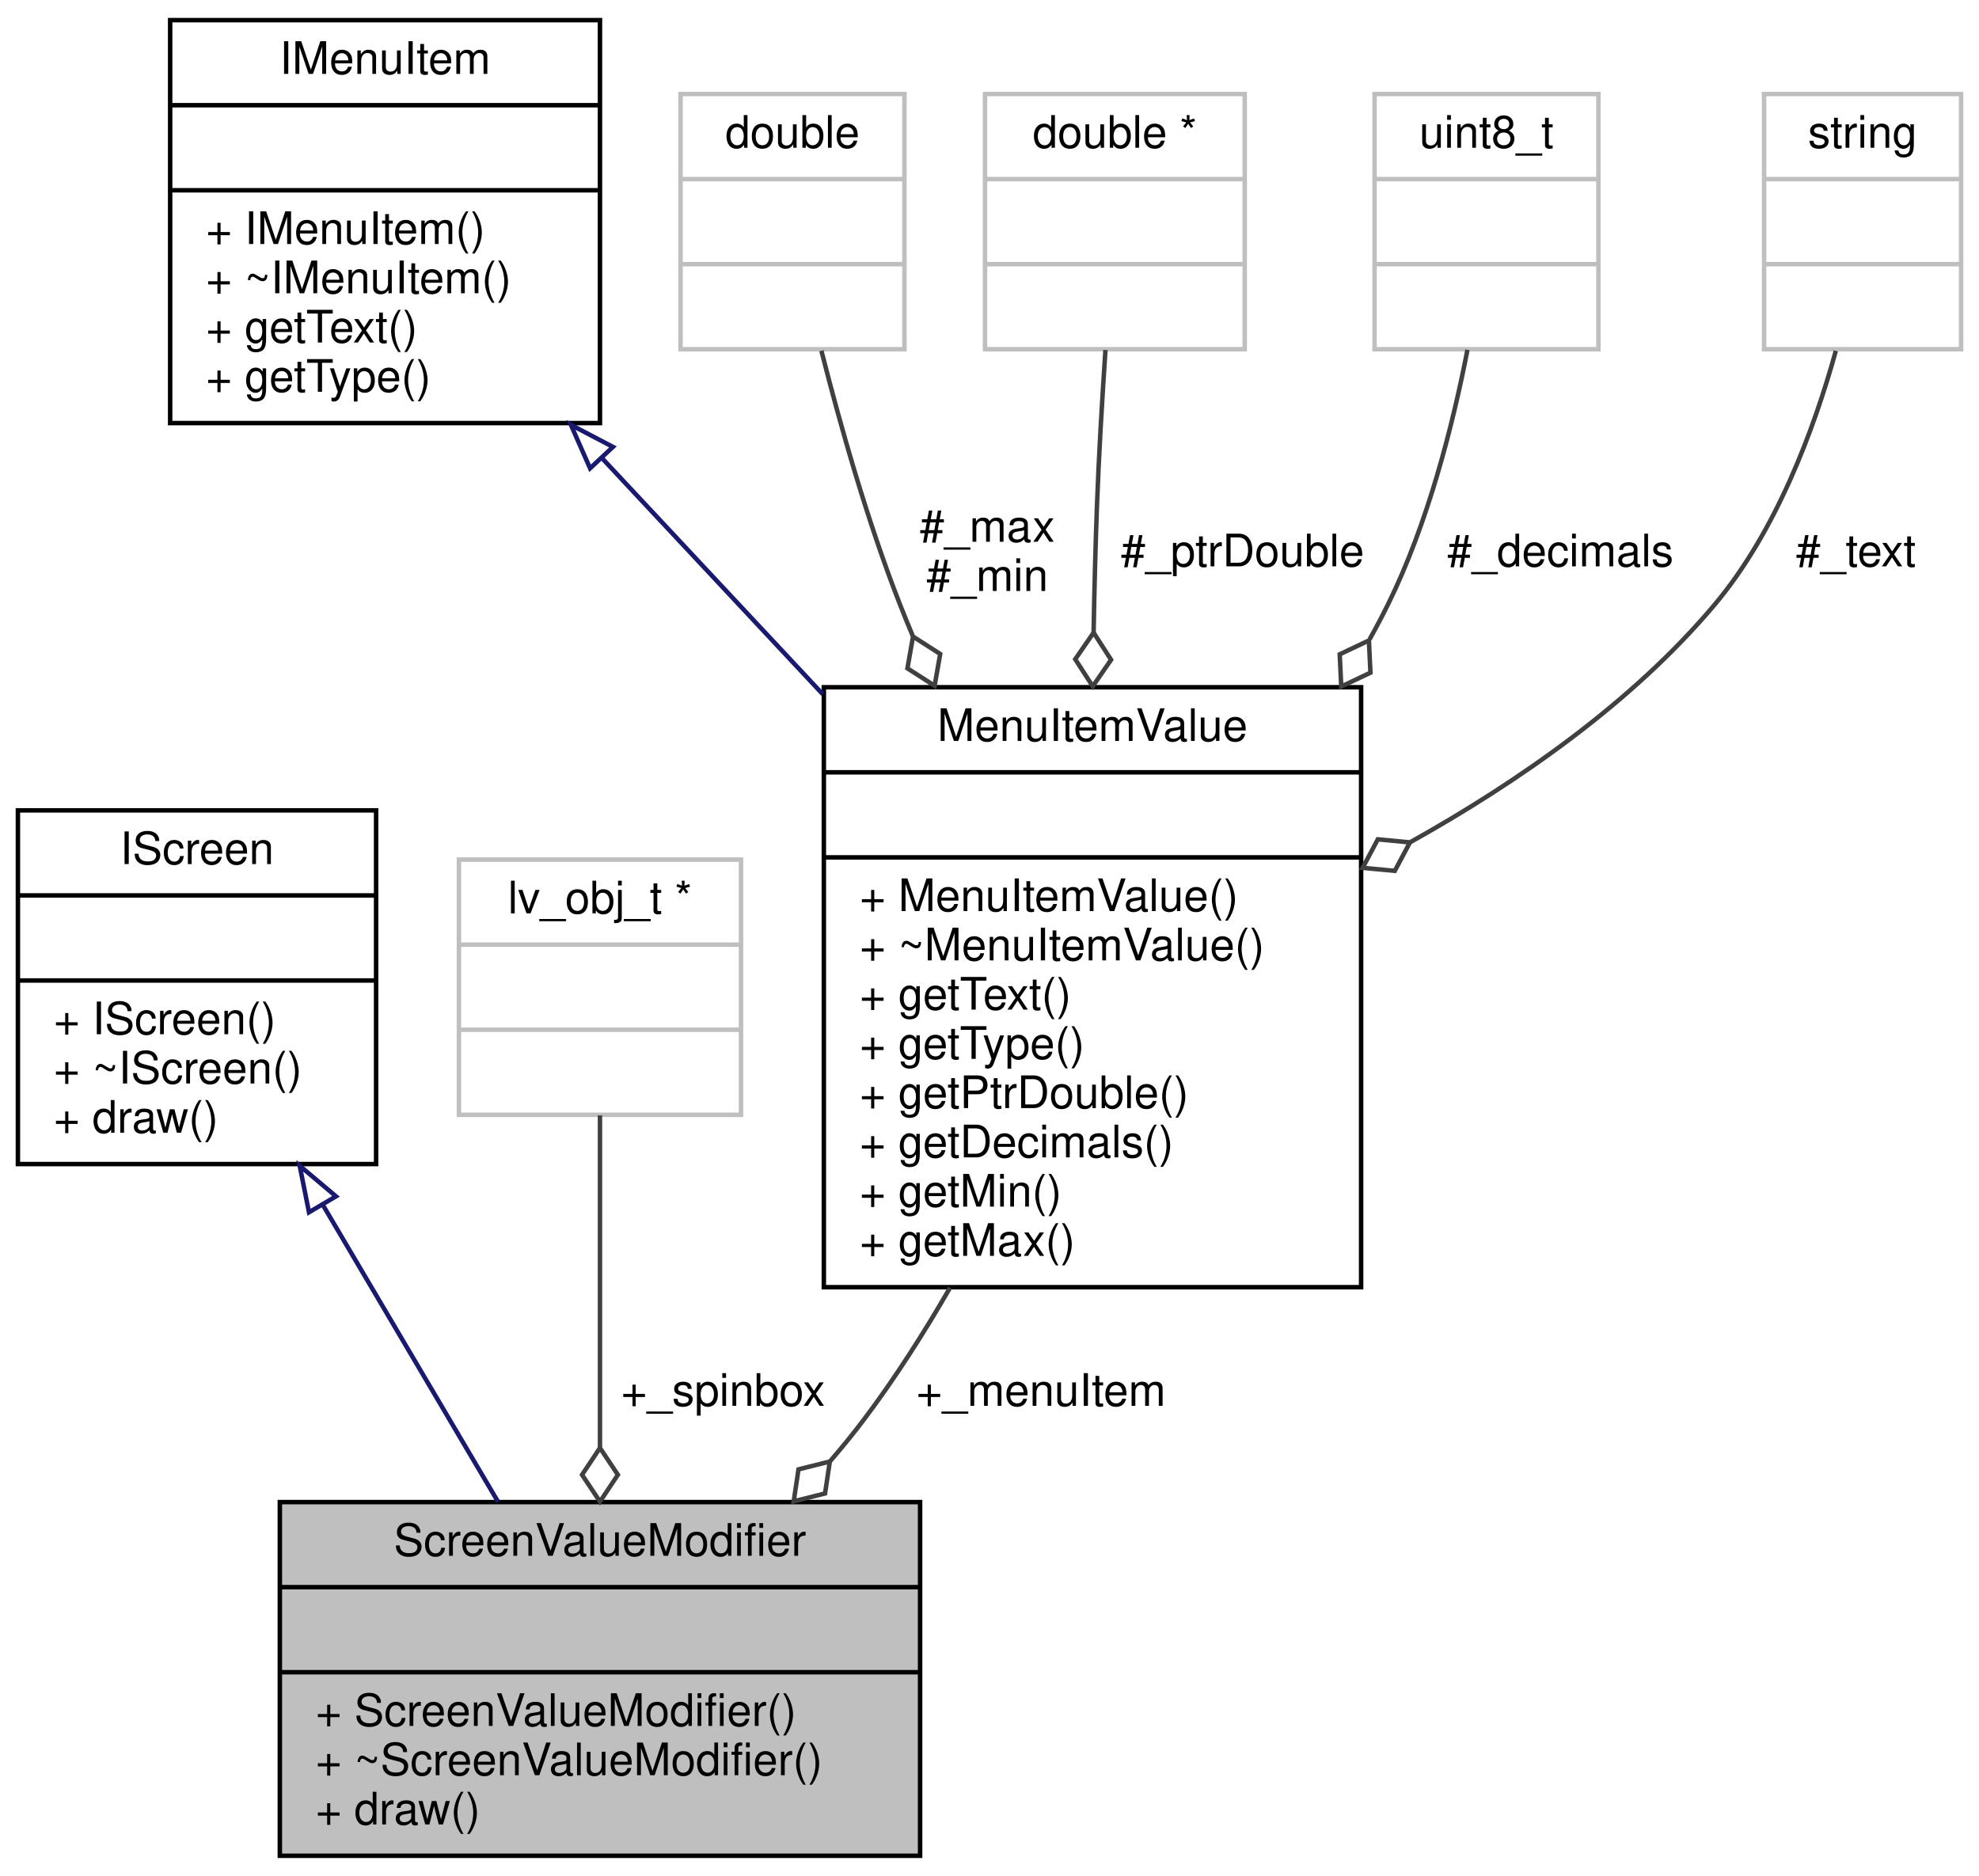
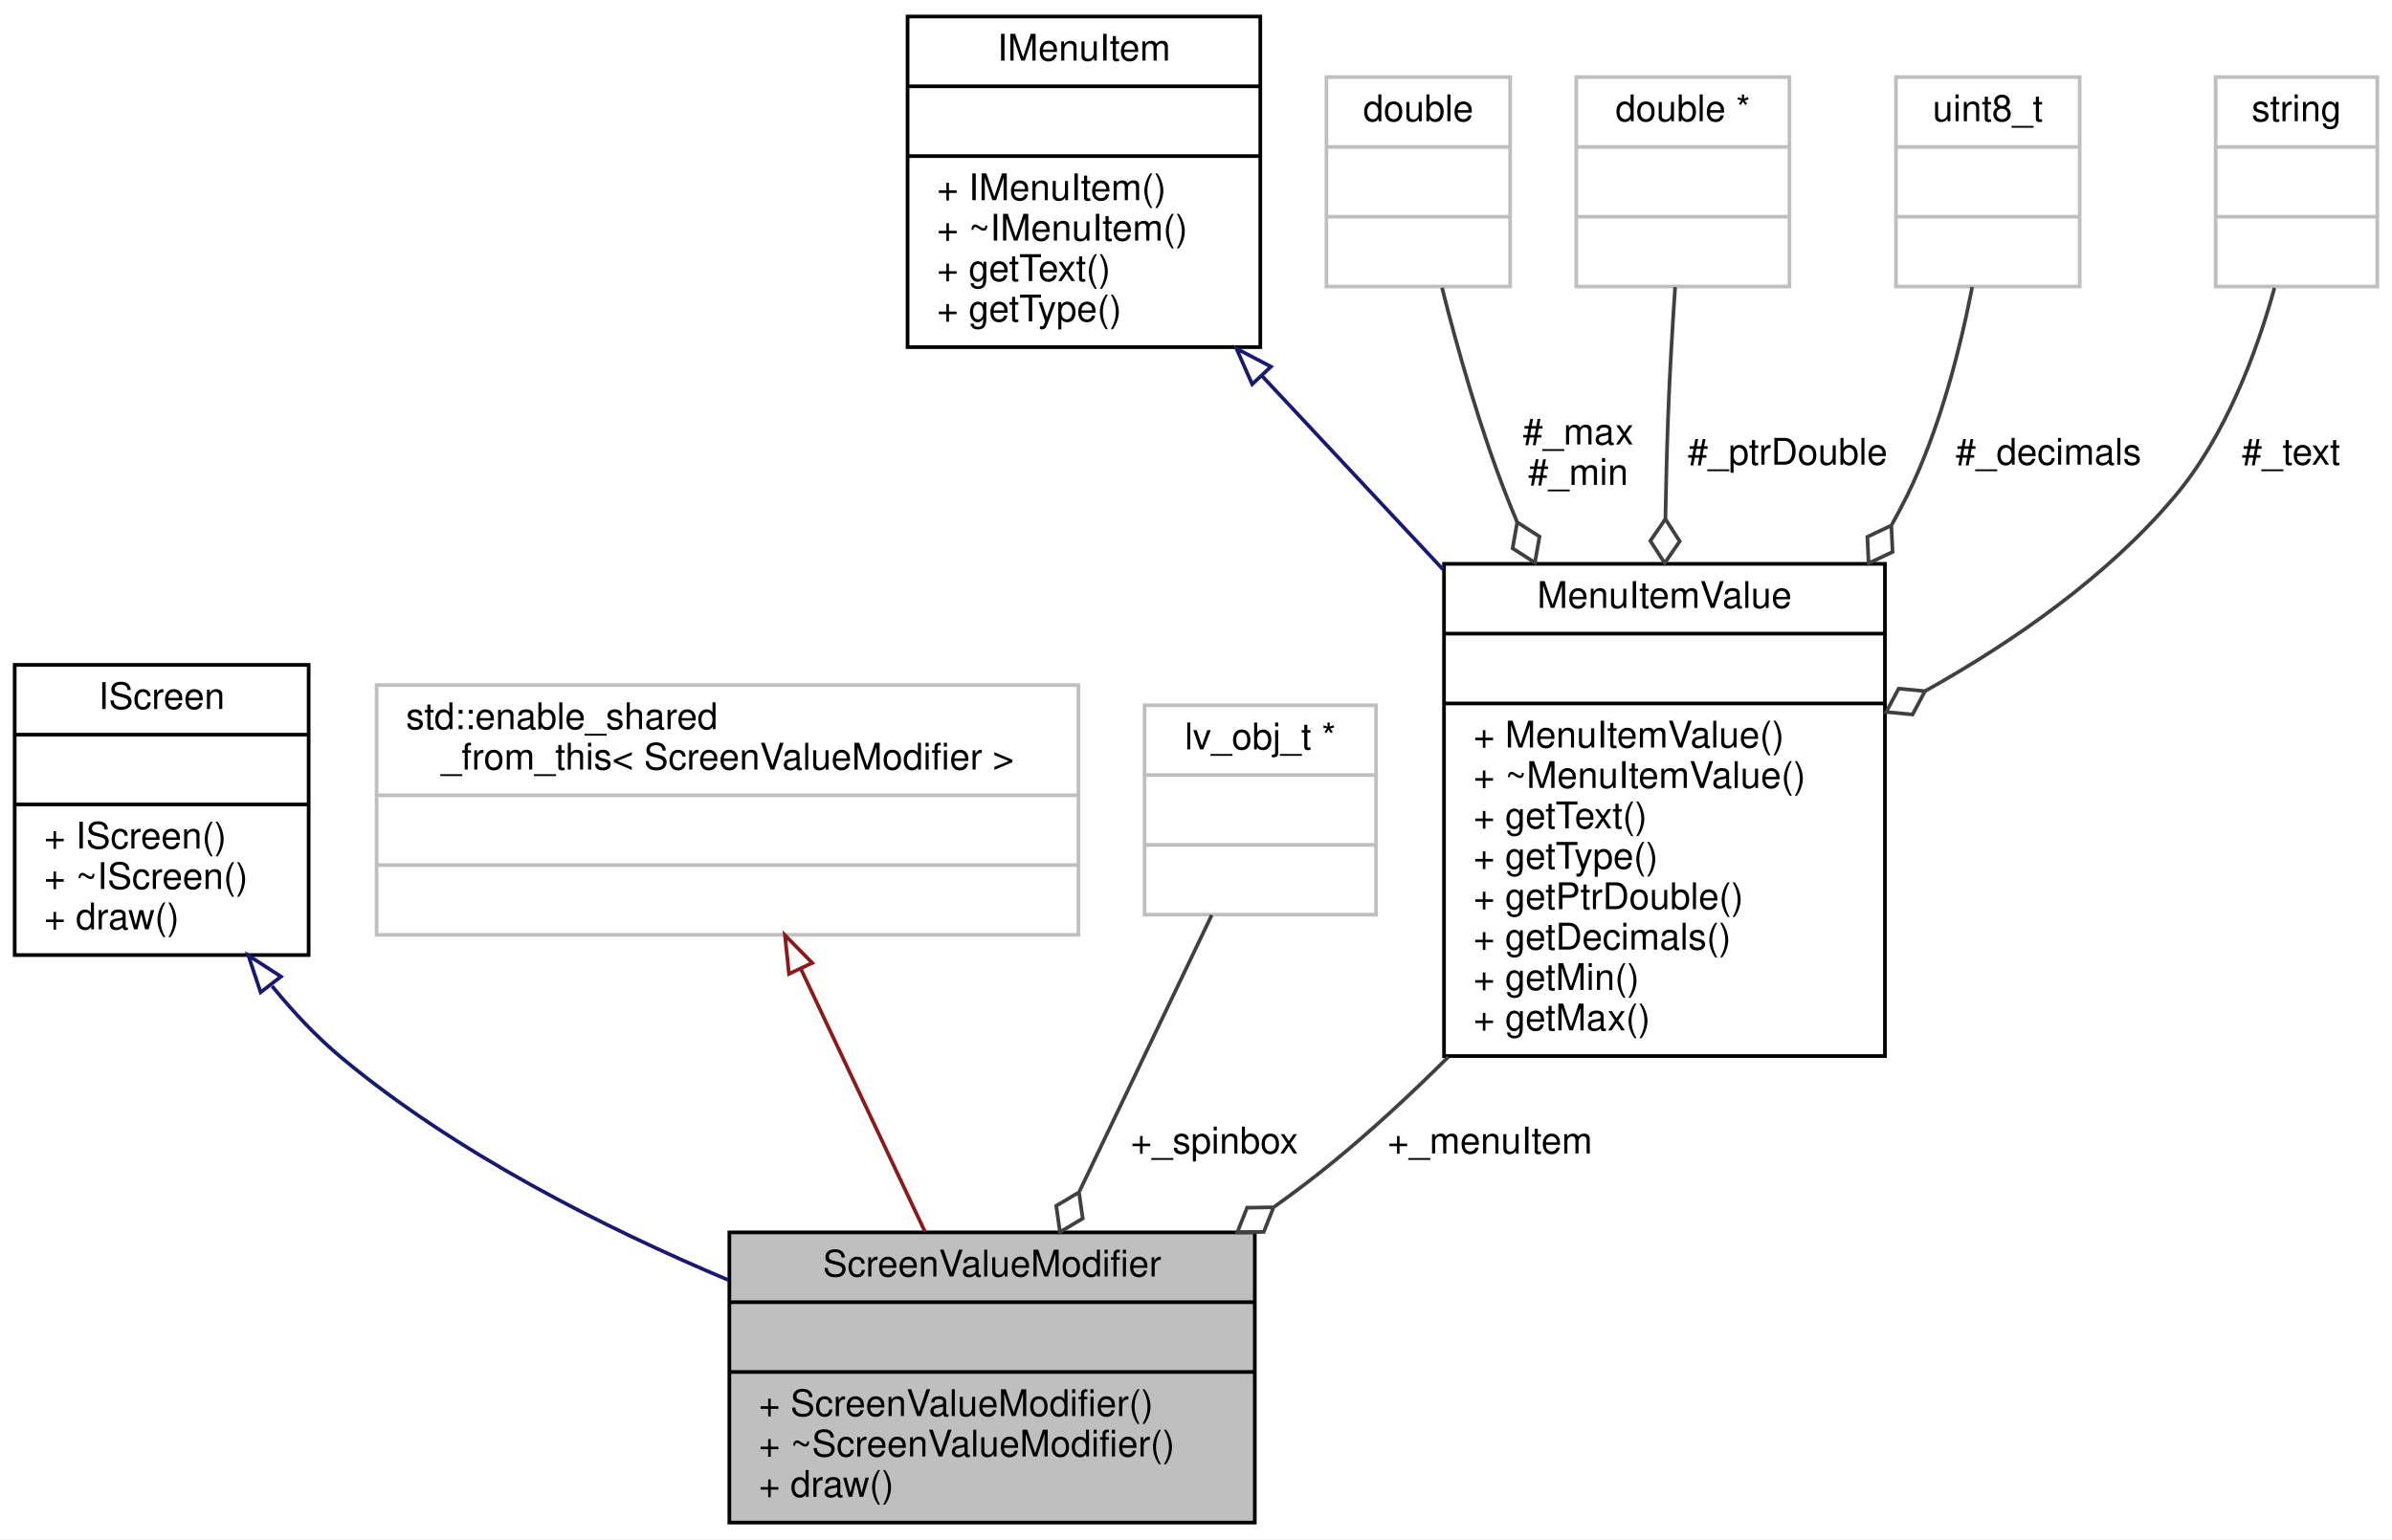
- <svg xmlns="http://www.w3.org/2000/svg" xmlns:xlink="http://www.w3.org/1999/xlink" width="442pt" height="419pt" viewBox="0.00 0.00 442.00 419.00">
+ <svg xmlns="http://www.w3.org/2000/svg" xmlns:xlink="http://www.w3.org/1999/xlink" width="651pt" height="419pt" viewBox="0.00 0.00 651.00 419.00">
  <g id="graph0" class="graph" transform="scale(1 1) rotate(0) translate(4 415)">
-     <polygon fill="white" stroke="transparent" points="-4,4 -4,-415 438,-415 438,4 -4,4" />
+     <polygon fill="white" stroke="transparent" points="-4,4 -4,-415 647,-415 647,4 -4,4" />
    <g id="node1" class="node">
      <g id="a_node1">
        <a xlink:title="Screen for value modification.">
-           <polygon fill="#bfbfbf" stroke="black" points="58.5,-0.5 58.5,-79.5 201.5,-79.5 201.5,-0.5 58.5,-0.5" />
-           <text text-anchor="middle" x="130" y="-67.5" font-family="Helvetica,sans-Serif" font-size="10.00">ScreenValueModifier</text>
-           <polyline fill="none" stroke="black" points="58.5,-60.5 201.5,-60.5 " />
-           <text text-anchor="middle" x="130" y="-48.5" font-family="Helvetica,sans-Serif" font-size="10.00"> </text>
-           <polyline fill="none" stroke="black" points="58.5,-41.5 201.5,-41.5 " />
-           <text text-anchor="start" x="66.5" y="-29.5" font-family="Helvetica,sans-Serif" font-size="10.00">+ ScreenValueModifier()</text>
-           <text text-anchor="start" x="66.5" y="-18.5" font-family="Helvetica,sans-Serif" font-size="10.00">+ ~ScreenValueModifier()</text>
-           <text text-anchor="start" x="66.5" y="-7.5" font-family="Helvetica,sans-Serif" font-size="10.00">+ draw()</text>
+           <polygon fill="#bfbfbf" stroke="black" points="194.5,-0.5 194.5,-79.5 337.5,-79.5 337.5,-0.5 194.5,-0.5" />
+           <text text-anchor="middle" x="266" y="-67.5" font-family="Helvetica,sans-Serif" font-size="10.00">ScreenValueModifier</text>
+           <polyline fill="none" stroke="black" points="194.5,-60.5 337.5,-60.5 " />
+           <text text-anchor="middle" x="266" y="-48.5" font-family="Helvetica,sans-Serif" font-size="10.00"> </text>
+           <polyline fill="none" stroke="black" points="194.5,-41.5 337.5,-41.5 " />
+           <text text-anchor="start" x="202.5" y="-29.5" font-family="Helvetica,sans-Serif" font-size="10.00">+ ScreenValueModifier()</text>
+           <text text-anchor="start" x="202.5" y="-18.5" font-family="Helvetica,sans-Serif" font-size="10.00">+ ~ScreenValueModifier()</text>
+           <text text-anchor="start" x="202.5" y="-7.5" font-family="Helvetica,sans-Serif" font-size="10.00">+ draw()</text>
        </a>
      </g>
    </g>
    <g id="node2" class="node">
      <g id="a_node2">
        <a xlink:href="classIScreen.xhtml" target="_top" xlink:title="Interface class for Screen objects.">
          <polygon fill="white" stroke="black" points="0,-155 0,-234 80,-234 80,-155 0,-155" />
          <text text-anchor="middle" x="40" y="-222" font-family="Helvetica,sans-Serif" font-size="10.00">IScreen</text>
          <polyline fill="none" stroke="black" points="0,-215 80,-215 " />
          <text text-anchor="middle" x="40" y="-203" font-family="Helvetica,sans-Serif" font-size="10.00"> </text>
          <polyline fill="none" stroke="black" points="0,-196 80,-196 " />
          <text text-anchor="start" x="8" y="-184" font-family="Helvetica,sans-Serif" font-size="10.00">+ IScreen()</text>
          <text text-anchor="start" x="8" y="-173" font-family="Helvetica,sans-Serif" font-size="10.00">+ ~IScreen()</text>
          <text text-anchor="start" x="8" y="-162" font-family="Helvetica,sans-Serif" font-size="10.00">+ draw()</text>
        </a>
      </g>
    </g>
    <g id="edge1" class="edge">
-       <path fill="none" stroke="midnightblue" d="M68.19,-145.73C80.77,-124.42 95.39,-99.64 107.25,-79.54" />
-       <polygon fill="none" stroke="midnightblue" points="65.01,-144.23 62.94,-154.62 71.04,-147.79 65.01,-144.23" />
+       <path fill="none" stroke="midnightblue" d="M70.05,-146.55C75.81,-139.48 82.19,-132.67 89,-127 119.99,-101.21 160.02,-80.93 194.16,-66.55" />
+       <polygon fill="none" stroke="midnightblue" points="66.93,-144.86 63.58,-154.91 72.47,-149.14 66.93,-144.86" />
    </g>
    <g id="node3" class="node">
      <g id="a_node3">
        <a xlink:title=" ">
-           <polygon fill="white" stroke="#bfbfbf" points="98.5,-166 98.5,-223 161.5,-223 161.5,-166 98.5,-166" />
-           <text text-anchor="middle" x="130" y="-211" font-family="Helvetica,sans-Serif" font-size="10.00">lv_obj_t *</text>
-           <polyline fill="none" stroke="#bfbfbf" points="98.5,-204 161.5,-204 " />
-           <text text-anchor="middle" x="130" y="-192" font-family="Helvetica,sans-Serif" font-size="10.00"> </text>
-           <polyline fill="none" stroke="#bfbfbf" points="98.5,-185 161.5,-185 " />
-           <text text-anchor="middle" x="130" y="-173" font-family="Helvetica,sans-Serif" font-size="10.00"> </text>
+           <polygon fill="white" stroke="#bfbfbf" points="98.5,-160.5 98.5,-228.5 289.5,-228.5 289.5,-160.5 98.5,-160.5" />
+           <text text-anchor="start" x="106.5" y="-216.5" font-family="Helvetica,sans-Serif" font-size="10.00">std::enable_shared</text>
+           <text text-anchor="middle" x="194" y="-205.5" font-family="Helvetica,sans-Serif" font-size="10.00">_from_this&lt; ScreenValueModifier &gt;</text>
+           <polyline fill="none" stroke="#bfbfbf" points="98.5,-198.5 289.5,-198.5 " />
+           <text text-anchor="middle" x="194" y="-186.5" font-family="Helvetica,sans-Serif" font-size="10.00"> </text>
+           <polyline fill="none" stroke="#bfbfbf" points="98.5,-179.5 289.5,-179.5 " />
+           <text text-anchor="middle" x="194" y="-167.5" font-family="Helvetica,sans-Serif" font-size="10.00"> </text>
        </a>
      </g>
    </g>
    <g id="edge2" class="edge">
-       <path fill="none" stroke="#404040" d="M130,-165.88C130,-145.25 130,-116.46 130,-91.73" />
-       <polygon fill="none" stroke="#404040" points="130,-91.6 126,-85.6 130,-79.6 134,-85.6 130,-91.6" />
-       <text text-anchor="middle" x="157.5" y="-101" font-family="Helvetica,sans-Serif" font-size="10.00"> +_spinbox</text>
+       <path fill="none" stroke="#8b1a1a" d="M214,-151.15C224.56,-128.77 237.44,-101.49 247.74,-79.68" />
+       <polygon fill="none" stroke="#8b1a1a" points="210.73,-149.87 209.62,-160.41 217.06,-152.86 210.73,-149.87" />
    </g>
    <g id="node4" class="node">
      <g id="a_node4">
-         <a xlink:href="structMenuItemValue.xhtml" target="_top" xlink:title="menu item to show double variables and call a modification screen">
-           <polygon fill="white" stroke="black" points="180,-127.5 180,-261.5 300,-261.5 300,-127.5 180,-127.5" />
-           <text text-anchor="middle" x="240" y="-249.5" font-family="Helvetica,sans-Serif" font-size="10.00">MenuItemValue</text>
-           <polyline fill="none" stroke="black" points="180,-242.5 300,-242.5 " />
-           <text text-anchor="middle" x="240" y="-230.5" font-family="Helvetica,sans-Serif" font-size="10.00"> </text>
-           <polyline fill="none" stroke="black" points="180,-223.5 300,-223.5 " />
-           <text text-anchor="start" x="188" y="-211.5" font-family="Helvetica,sans-Serif" font-size="10.00">+ MenuItemValue()</text>
-           <text text-anchor="start" x="188" y="-200.5" font-family="Helvetica,sans-Serif" font-size="10.00">+ ~MenuItemValue()</text>
-           <text text-anchor="start" x="188" y="-189.5" font-family="Helvetica,sans-Serif" font-size="10.00">+ getText()</text>
-           <text text-anchor="start" x="188" y="-178.5" font-family="Helvetica,sans-Serif" font-size="10.00">+ getType()</text>
-           <text text-anchor="start" x="188" y="-167.5" font-family="Helvetica,sans-Serif" font-size="10.00">+ getPtrDouble()</text>
-           <text text-anchor="start" x="188" y="-156.5" font-family="Helvetica,sans-Serif" font-size="10.00">+ getDecimals()</text>
-           <text text-anchor="start" x="188" y="-145.5" font-family="Helvetica,sans-Serif" font-size="10.00">+ getMin()</text>
-           <text text-anchor="start" x="188" y="-134.5" font-family="Helvetica,sans-Serif" font-size="10.00">+ getMax()</text>
+         <a xlink:title=" ">
+           <polygon fill="white" stroke="#bfbfbf" points="307.5,-166 307.5,-223 370.5,-223 370.5,-166 307.5,-166" />
+           <text text-anchor="middle" x="339" y="-211" font-family="Helvetica,sans-Serif" font-size="10.00">lv_obj_t *</text>
+           <polyline fill="none" stroke="#bfbfbf" points="307.5,-204 370.5,-204 " />
+           <text text-anchor="middle" x="339" y="-192" font-family="Helvetica,sans-Serif" font-size="10.00"> </text>
+           <polyline fill="none" stroke="#bfbfbf" points="307.5,-185 370.5,-185 " />
+           <text text-anchor="middle" x="339" y="-173" font-family="Helvetica,sans-Serif" font-size="10.00"> </text>
        </a>
      </g>
    </g>
    <g id="edge3" class="edge">
-       <path fill="none" stroke="#404040" d="M208.18,-127.36C202.31,-117.2 195.85,-107.08 189,-98 186.64,-94.87 184.11,-91.76 181.46,-88.7" />
-       <polygon fill="none" stroke="#404040" points="181.34,-88.56 174.34,-86.81 173.27,-79.67 180.27,-81.43 181.34,-88.56" />
-       <text text-anchor="middle" x="228.5" y="-101" font-family="Helvetica,sans-Serif" font-size="10.00"> +_menuItem</text>
+       <path fill="none" stroke="#404040" d="M325.78,-165.88C315.77,-144.97 301.75,-115.67 289.8,-90.71" />
+       <polygon fill="none" stroke="#404040" points="289.66,-90.42 283.46,-86.73 284.48,-79.6 290.67,-83.28 289.66,-90.42" />
+       <text text-anchor="middle" x="326.5" y="-101" font-family="Helvetica,sans-Serif" font-size="10.00"> +_spinbox</text>
    </g>
    <g id="node5" class="node">
      <g id="a_node5">
-         <a xlink:href="classIMenuItem.xhtml" target="_top" xlink:title="interface for all menu items">
-           <polygon fill="white" stroke="black" points="34,-320.5 34,-410.5 130,-410.5 130,-320.5 34,-320.5" />
-           <text text-anchor="middle" x="82" y="-398.5" font-family="Helvetica,sans-Serif" font-size="10.00">IMenuItem</text>
-           <polyline fill="none" stroke="black" points="34,-391.5 130,-391.5 " />
-           <text text-anchor="middle" x="82" y="-379.5" font-family="Helvetica,sans-Serif" font-size="10.00"> </text>
-           <polyline fill="none" stroke="black" points="34,-372.5 130,-372.5 " />
-           <text text-anchor="start" x="42" y="-360.5" font-family="Helvetica,sans-Serif" font-size="10.00">+ IMenuItem()</text>
-           <text text-anchor="start" x="42" y="-349.5" font-family="Helvetica,sans-Serif" font-size="10.00">+ ~IMenuItem()</text>
-           <text text-anchor="start" x="42" y="-338.5" font-family="Helvetica,sans-Serif" font-size="10.00">+ getText()</text>
-           <text text-anchor="start" x="42" y="-327.5" font-family="Helvetica,sans-Serif" font-size="10.00">+ getType()</text>
+         <a xlink:href="structMenuItemValue.xhtml" target="_top" xlink:title="menu item to show double variables and call a modification screen">
+           <polygon fill="white" stroke="black" points="389,-127.5 389,-261.5 509,-261.5 509,-127.5 389,-127.5" />
+           <text text-anchor="middle" x="449" y="-249.5" font-family="Helvetica,sans-Serif" font-size="10.00">MenuItemValue</text>
+           <polyline fill="none" stroke="black" points="389,-242.5 509,-242.5 " />
+           <text text-anchor="middle" x="449" y="-230.5" font-family="Helvetica,sans-Serif" font-size="10.00"> </text>
+           <polyline fill="none" stroke="black" points="389,-223.5 509,-223.5 " />
+           <text text-anchor="start" x="397" y="-211.5" font-family="Helvetica,sans-Serif" font-size="10.00">+ MenuItemValue()</text>
+           <text text-anchor="start" x="397" y="-200.5" font-family="Helvetica,sans-Serif" font-size="10.00">+ ~MenuItemValue()</text>
+           <text text-anchor="start" x="397" y="-189.5" font-family="Helvetica,sans-Serif" font-size="10.00">+ getText()</text>
+           <text text-anchor="start" x="397" y="-178.5" font-family="Helvetica,sans-Serif" font-size="10.00">+ getType()</text>
+           <text text-anchor="start" x="397" y="-167.5" font-family="Helvetica,sans-Serif" font-size="10.00">+ getPtrDouble()</text>
+           <text text-anchor="start" x="397" y="-156.5" font-family="Helvetica,sans-Serif" font-size="10.00">+ getDecimals()</text>
+           <text text-anchor="start" x="397" y="-145.5" font-family="Helvetica,sans-Serif" font-size="10.00">+ getMin()</text>
+           <text text-anchor="start" x="397" y="-134.5" font-family="Helvetica,sans-Serif" font-size="10.00">+ getMax()</text>
        </a>
      </g>
    </g>
    <g id="edge4" class="edge">
-       <path fill="none" stroke="midnightblue" d="M130.51,-312.61C146.06,-295.98 163.47,-277.36 179.75,-259.95" />
-       <polygon fill="none" stroke="midnightblue" points="127.79,-310.4 123.51,-320.1 132.9,-315.18 127.79,-310.4" />
+       <path fill="none" stroke="#404040" d="M390.17,-127.26C379.87,-117 368.93,-106.88 358,-98 353.2,-94.1 348.11,-90.26 342.9,-86.54" />
+       <polygon fill="none" stroke="#404040" points="342.61,-86.34 335.4,-86.22 332.74,-79.51 339.95,-79.63 342.61,-86.34" />
+       <text text-anchor="middle" x="401.5" y="-101" font-family="Helvetica,sans-Serif" font-size="10.00"> +_menuItem</text>
    </g>
    <g id="node6" class="node">
      <g id="a_node6">
-         <a xlink:title=" ">
-           <polygon fill="white" stroke="#bfbfbf" points="148,-337 148,-394 198,-394 198,-337 148,-337" />
-           <text text-anchor="middle" x="173" y="-382" font-family="Helvetica,sans-Serif" font-size="10.00">double</text>
-           <polyline fill="none" stroke="#bfbfbf" points="148,-375 198,-375 " />
-           <text text-anchor="middle" x="173" y="-363" font-family="Helvetica,sans-Serif" font-size="10.00"> </text>
-           <polyline fill="none" stroke="#bfbfbf" points="148,-356 198,-356 " />
-           <text text-anchor="middle" x="173" y="-344" font-family="Helvetica,sans-Serif" font-size="10.00"> </text>
+         <a xlink:href="classIMenuItem.xhtml" target="_top" xlink:title="interface for all menu items">
+           <polygon fill="white" stroke="black" points="243,-320.5 243,-410.5 339,-410.5 339,-320.5 243,-320.5" />
+           <text text-anchor="middle" x="291" y="-398.5" font-family="Helvetica,sans-Serif" font-size="10.00">IMenuItem</text>
+           <polyline fill="none" stroke="black" points="243,-391.5 339,-391.5 " />
+           <text text-anchor="middle" x="291" y="-379.5" font-family="Helvetica,sans-Serif" font-size="10.00"> </text>
+           <polyline fill="none" stroke="black" points="243,-372.5 339,-372.5 " />
+           <text text-anchor="start" x="251" y="-360.5" font-family="Helvetica,sans-Serif" font-size="10.00">+ IMenuItem()</text>
+           <text text-anchor="start" x="251" y="-349.5" font-family="Helvetica,sans-Serif" font-size="10.00">+ ~IMenuItem()</text>
+           <text text-anchor="start" x="251" y="-338.5" font-family="Helvetica,sans-Serif" font-size="10.00">+ getText()</text>
+           <text text-anchor="start" x="251" y="-327.5" font-family="Helvetica,sans-Serif" font-size="10.00">+ getType()</text>
        </a>
      </g>
    </g>
    <g id="edge5" class="edge">
-       <path fill="none" stroke="#404040" d="M179.46,-336.65C183.69,-319.96 189.76,-298.46 197,-280 197.92,-277.67 198.87,-275.31 199.87,-272.94" />
-       <polygon fill="none" stroke="#404040" points="199.92,-272.82 198.67,-265.72 204.74,-261.83 205.99,-268.93 199.92,-272.82" />
-       <text text-anchor="middle" x="216.5" y="-294" font-family="Helvetica,sans-Serif" font-size="10.00"> #_max</text>
-       <text text-anchor="middle" x="216.5" y="-283" font-family="Helvetica,sans-Serif" font-size="10.00">#_min</text>
+       <path fill="none" stroke="midnightblue" d="M339.51,-312.61C355.06,-295.98 372.47,-277.36 388.75,-259.95" />
+       <polygon fill="none" stroke="midnightblue" points="336.79,-310.4 332.51,-320.1 341.9,-315.18 336.79,-310.4" />
    </g>
    <g id="node7" class="node">
      <g id="a_node7">
        <a xlink:title=" ">
-           <polygon fill="white" stroke="#bfbfbf" points="216,-337 216,-394 274,-394 274,-337 216,-337" />
-           <text text-anchor="middle" x="245" y="-382" font-family="Helvetica,sans-Serif" font-size="10.00">double *</text>
-           <polyline fill="none" stroke="#bfbfbf" points="216,-375 274,-375 " />
-           <text text-anchor="middle" x="245" y="-363" font-family="Helvetica,sans-Serif" font-size="10.00"> </text>
-           <polyline fill="none" stroke="#bfbfbf" points="216,-356 274,-356 " />
-           <text text-anchor="middle" x="245" y="-344" font-family="Helvetica,sans-Serif" font-size="10.00"> </text>
+           <polygon fill="white" stroke="#bfbfbf" points="357,-337 357,-394 407,-394 407,-337 357,-337" />
+           <text text-anchor="middle" x="382" y="-382" font-family="Helvetica,sans-Serif" font-size="10.00">double</text>
+           <polyline fill="none" stroke="#bfbfbf" points="357,-375 407,-375 " />
+           <text text-anchor="middle" x="382" y="-363" font-family="Helvetica,sans-Serif" font-size="10.00"> </text>
+           <polyline fill="none" stroke="#bfbfbf" points="357,-356 407,-356 " />
+           <text text-anchor="middle" x="382" y="-344" font-family="Helvetica,sans-Serif" font-size="10.00"> </text>
        </a>
      </g>
    </g>
    <g id="edge6" class="edge">
-       <path fill="none" stroke="#404040" d="M242.9,-336.83C242.17,-325.97 241.42,-313.41 241,-302 240.66,-292.84 240.42,-283.23 240.25,-273.7" />
-       <polygon fill="none" stroke="#404040" points="240.25,-273.7 236.15,-267.76 240.06,-261.7 244.15,-267.64 240.25,-273.7" />
-       <text text-anchor="middle" x="273.5" y="-288.5" font-family="Helvetica,sans-Serif" font-size="10.00"> #_ptrDouble</text>
+       <path fill="none" stroke="#404040" d="M388.46,-336.65C392.69,-319.96 398.76,-298.46 406,-280 406.92,-277.67 407.87,-275.31 408.87,-272.94" />
+       <polygon fill="none" stroke="#404040" points="408.92,-272.82 407.67,-265.72 413.74,-261.83 414.99,-268.93 408.92,-272.82" />
+       <text text-anchor="middle" x="425.5" y="-294" font-family="Helvetica,sans-Serif" font-size="10.00"> #_max</text>
+       <text text-anchor="middle" x="425.5" y="-283" font-family="Helvetica,sans-Serif" font-size="10.00">#_min</text>
    </g>
    <g id="node8" class="node">
      <g id="a_node8">
        <a xlink:title=" ">
-           <polygon fill="white" stroke="#bfbfbf" points="303,-337 303,-394 353,-394 353,-337 303,-337" />
-           <text text-anchor="middle" x="328" y="-382" font-family="Helvetica,sans-Serif" font-size="10.00">uint8_t</text>
-           <polyline fill="none" stroke="#bfbfbf" points="303,-375 353,-375 " />
-           <text text-anchor="middle" x="328" y="-363" font-family="Helvetica,sans-Serif" font-size="10.00"> </text>
-           <polyline fill="none" stroke="#bfbfbf" points="303,-356 353,-356 " />
-           <text text-anchor="middle" x="328" y="-344" font-family="Helvetica,sans-Serif" font-size="10.00"> </text>
+           <polygon fill="white" stroke="#bfbfbf" points="425,-337 425,-394 483,-394 483,-337 425,-337" />
+           <text text-anchor="middle" x="454" y="-382" font-family="Helvetica,sans-Serif" font-size="10.00">double *</text>
+           <polyline fill="none" stroke="#bfbfbf" points="425,-375 483,-375 " />
+           <text text-anchor="middle" x="454" y="-363" font-family="Helvetica,sans-Serif" font-size="10.00"> </text>
+           <polyline fill="none" stroke="#bfbfbf" points="425,-356 483,-356 " />
+           <text text-anchor="middle" x="454" y="-344" font-family="Helvetica,sans-Serif" font-size="10.00"> </text>
        </a>
      </g>
    </g>
    <g id="edge7" class="edge">
-       <path fill="none" stroke="#404040" d="M323.75,-336.86C320.44,-319.85 314.86,-297.94 306,-280 304.71,-277.39 303.34,-274.79 301.89,-272.2" />
-       <polygon fill="none" stroke="#404040" points="301.74,-271.95 295.22,-268.86 295.56,-261.66 302.08,-264.75 301.74,-271.95" />
-       <text text-anchor="middle" x="344.5" y="-288.5" font-family="Helvetica,sans-Serif" font-size="10.00"> #_decimals</text>
+       <path fill="none" stroke="#404040" d="M451.9,-336.83C451.17,-325.97 450.42,-313.41 450,-302 449.66,-292.84 449.42,-283.23 449.25,-273.7" />
+       <polygon fill="none" stroke="#404040" points="449.25,-273.7 445.15,-267.76 449.06,-261.7 453.15,-267.64 449.25,-273.7" />
+       <text text-anchor="middle" x="482.5" y="-288.5" font-family="Helvetica,sans-Serif" font-size="10.00"> #_ptrDouble</text>
    </g>
    <g id="node9" class="node">
      <g id="a_node9">
        <a xlink:title=" ">
-           <polygon fill="white" stroke="#bfbfbf" points="390,-337 390,-394 434,-394 434,-337 390,-337" />
-           <text text-anchor="middle" x="412" y="-382" font-family="Helvetica,sans-Serif" font-size="10.00">string</text>
-           <polyline fill="none" stroke="#bfbfbf" points="390,-375 434,-375 " />
-           <text text-anchor="middle" x="412" y="-363" font-family="Helvetica,sans-Serif" font-size="10.00"> </text>
-           <polyline fill="none" stroke="#bfbfbf" points="390,-356 434,-356 " />
-           <text text-anchor="middle" x="412" y="-344" font-family="Helvetica,sans-Serif" font-size="10.00"> </text>
+           <polygon fill="white" stroke="#bfbfbf" points="512,-337 512,-394 562,-394 562,-337 512,-337" />
+           <text text-anchor="middle" x="537" y="-382" font-family="Helvetica,sans-Serif" font-size="10.00">uint8_t</text>
+           <polyline fill="none" stroke="#bfbfbf" points="512,-375 562,-375 " />
+           <text text-anchor="middle" x="537" y="-363" font-family="Helvetica,sans-Serif" font-size="10.00"> </text>
+           <polyline fill="none" stroke="#bfbfbf" points="512,-356 562,-356 " />
+           <text text-anchor="middle" x="537" y="-344" font-family="Helvetica,sans-Serif" font-size="10.00"> </text>
        </a>
      </g>
    </g>
    <g id="edge8" class="edge">
-       <path fill="none" stroke="#404040" d="M406.02,-336.63C401.1,-318.89 392.67,-296.28 379,-280 360.65,-258.15 335.13,-240.38 310.96,-226.88" />
-       <polygon fill="none" stroke="#404040" points="310.91,-226.85 303.73,-227.53 300.34,-221.16 307.52,-220.49 310.91,-226.85" />
-       <text text-anchor="middle" x="410.5" y="-288.5" font-family="Helvetica,sans-Serif" font-size="10.00"> #_text</text>
+       <path fill="none" stroke="#404040" d="M532.75,-336.86C529.44,-319.85 523.86,-297.94 515,-280 513.71,-277.39 512.34,-274.79 510.89,-272.2" />
+       <polygon fill="none" stroke="#404040" points="510.74,-271.95 504.22,-268.86 504.56,-261.66 511.08,-264.75 510.74,-271.95" />
+       <text text-anchor="middle" x="553.5" y="-288.5" font-family="Helvetica,sans-Serif" font-size="10.00"> #_decimals</text>
+     </g>
+     <g id="node10" class="node">
+       <g id="a_node10">
+         <a xlink:title=" ">
+           <polygon fill="white" stroke="#bfbfbf" points="599,-337 599,-394 643,-394 643,-337 599,-337" />
+           <text text-anchor="middle" x="621" y="-382" font-family="Helvetica,sans-Serif" font-size="10.00">string</text>
+           <polyline fill="none" stroke="#bfbfbf" points="599,-375 643,-375 " />
+           <text text-anchor="middle" x="621" y="-363" font-family="Helvetica,sans-Serif" font-size="10.00"> </text>
+           <polyline fill="none" stroke="#bfbfbf" points="599,-356 643,-356 " />
+           <text text-anchor="middle" x="621" y="-344" font-family="Helvetica,sans-Serif" font-size="10.00"> </text>
+         </a>
+       </g>
+     </g>
+     <g id="edge9" class="edge">
+       <path fill="none" stroke="#404040" d="M615.02,-336.63C610.1,-318.89 601.67,-296.28 588,-280 569.65,-258.15 544.13,-240.38 519.96,-226.88" />
+       <polygon fill="none" stroke="#404040" points="519.91,-226.85 512.73,-227.53 509.34,-221.16 516.52,-220.49 519.91,-226.85" />
+       <text text-anchor="middle" x="619.5" y="-288.5" font-family="Helvetica,sans-Serif" font-size="10.00"> #_text</text>
    </g>
  </g>
</svg>
